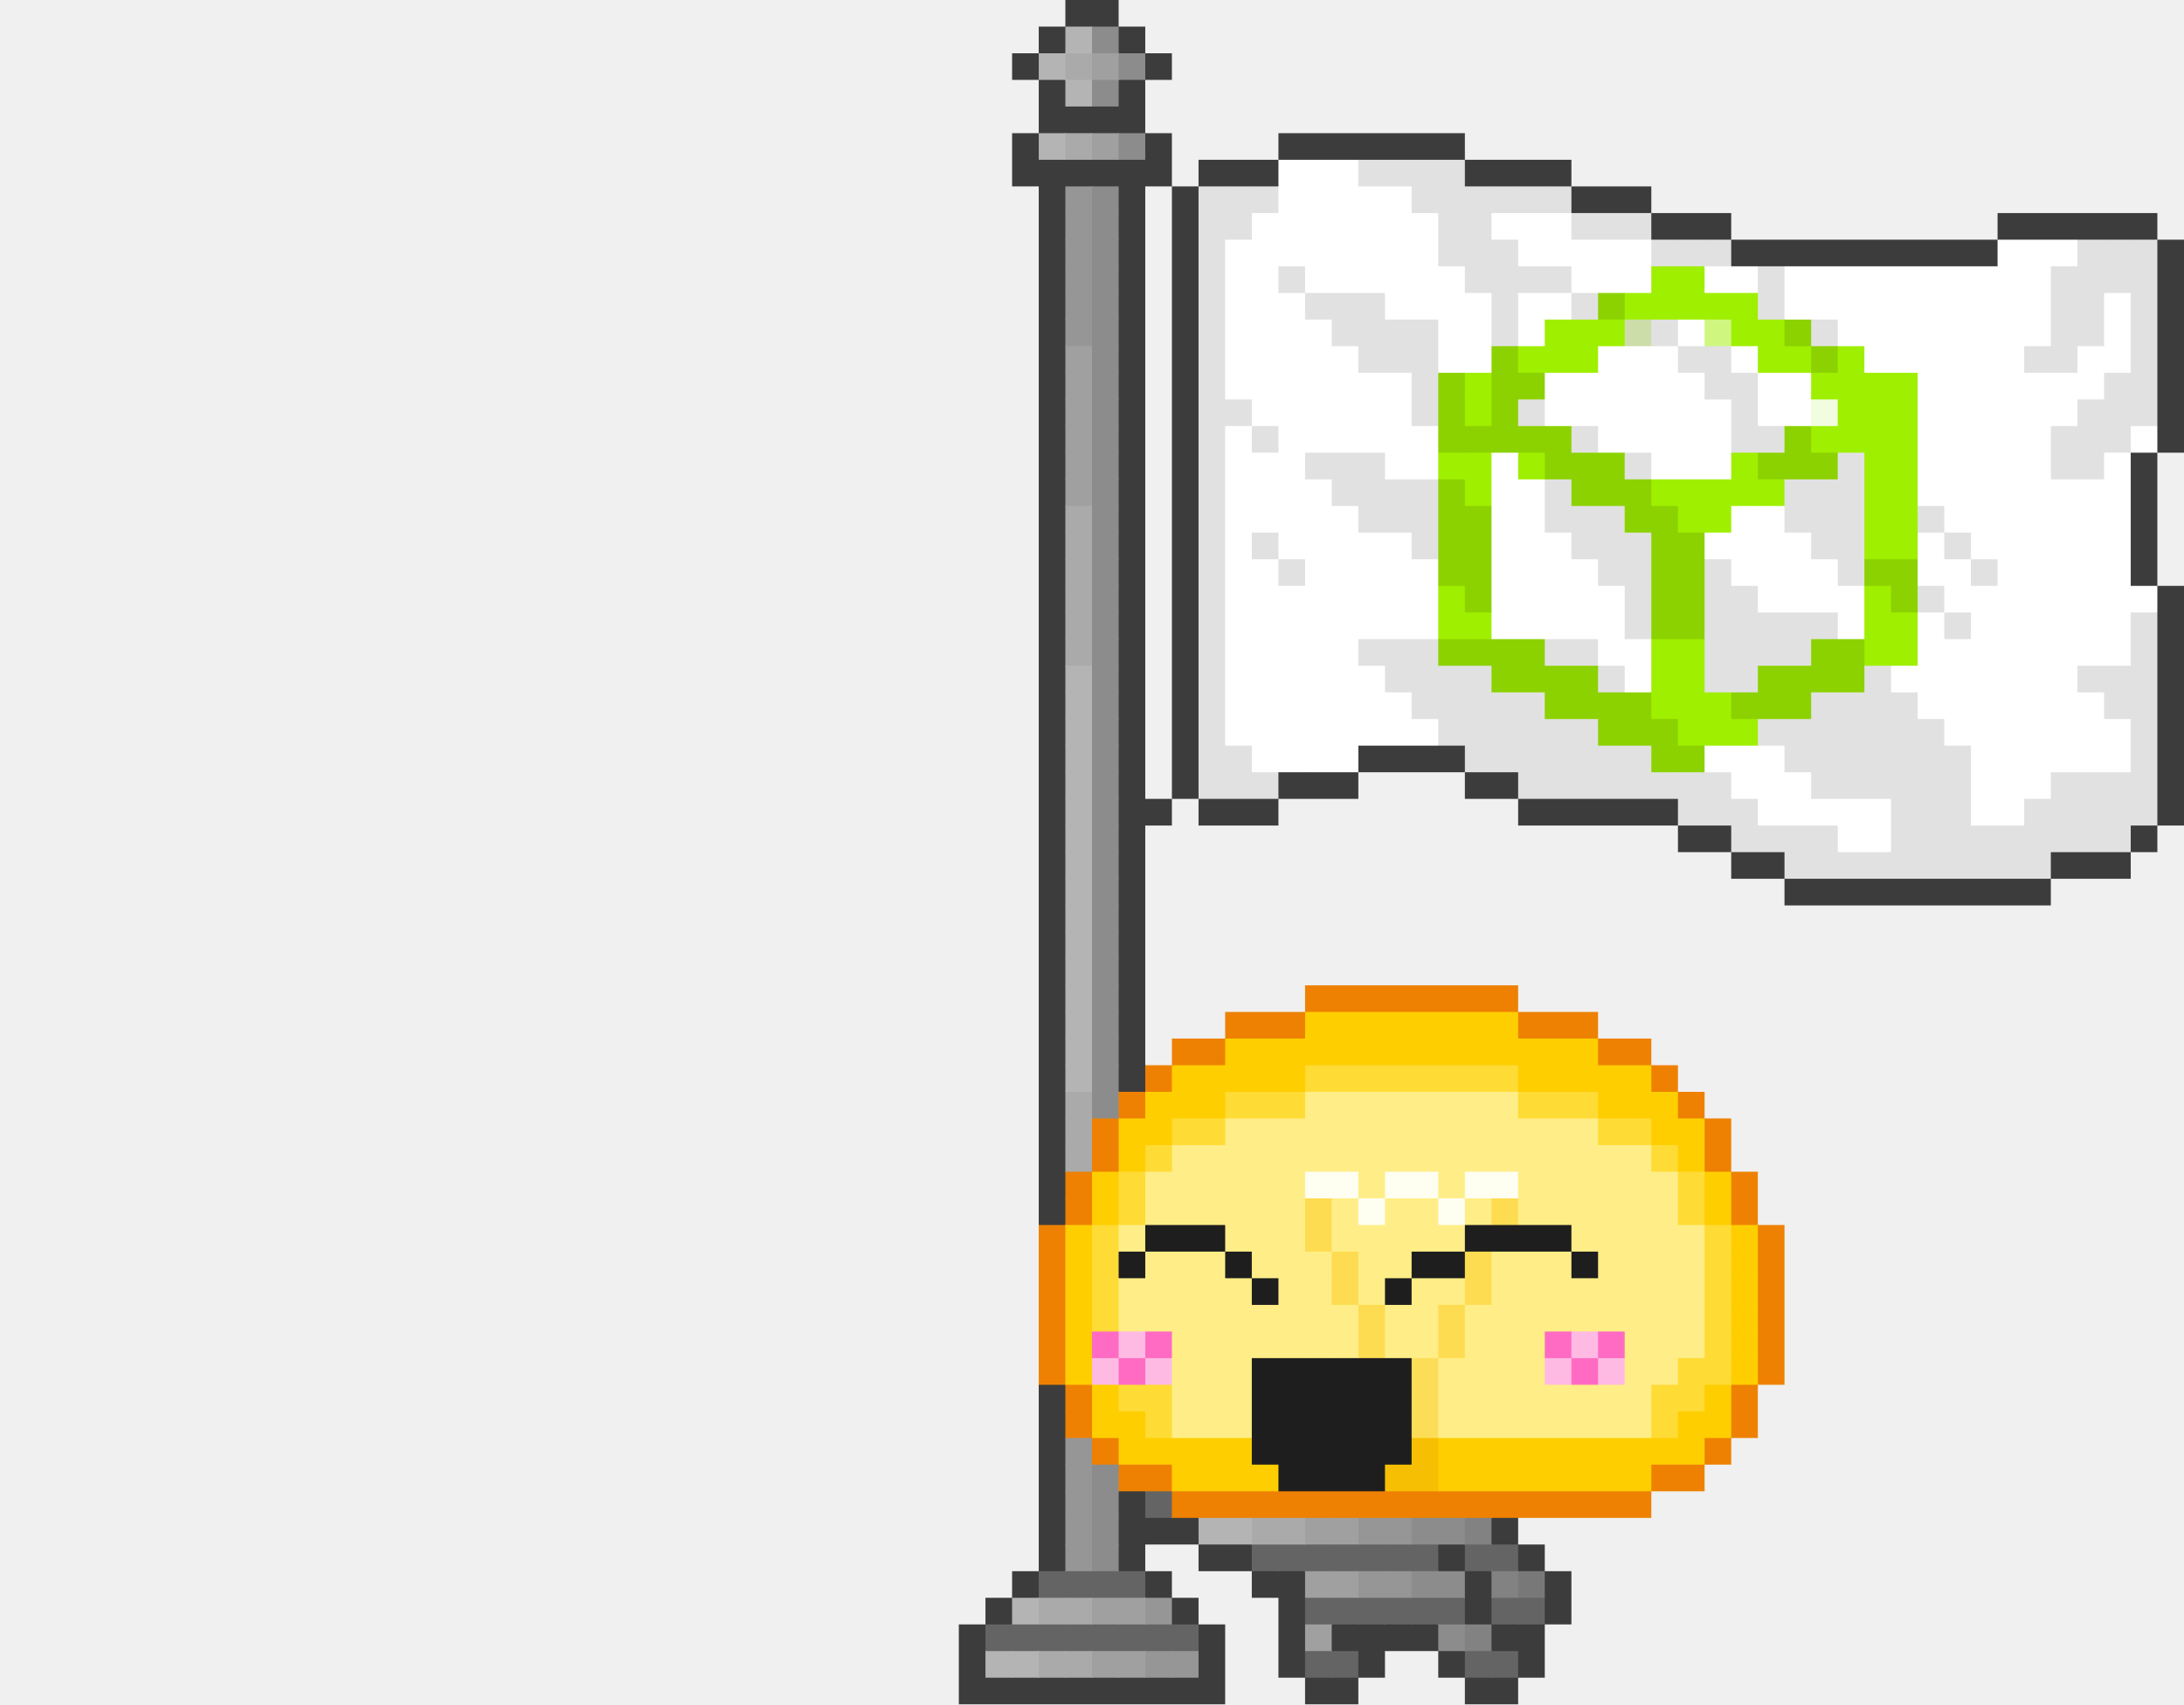
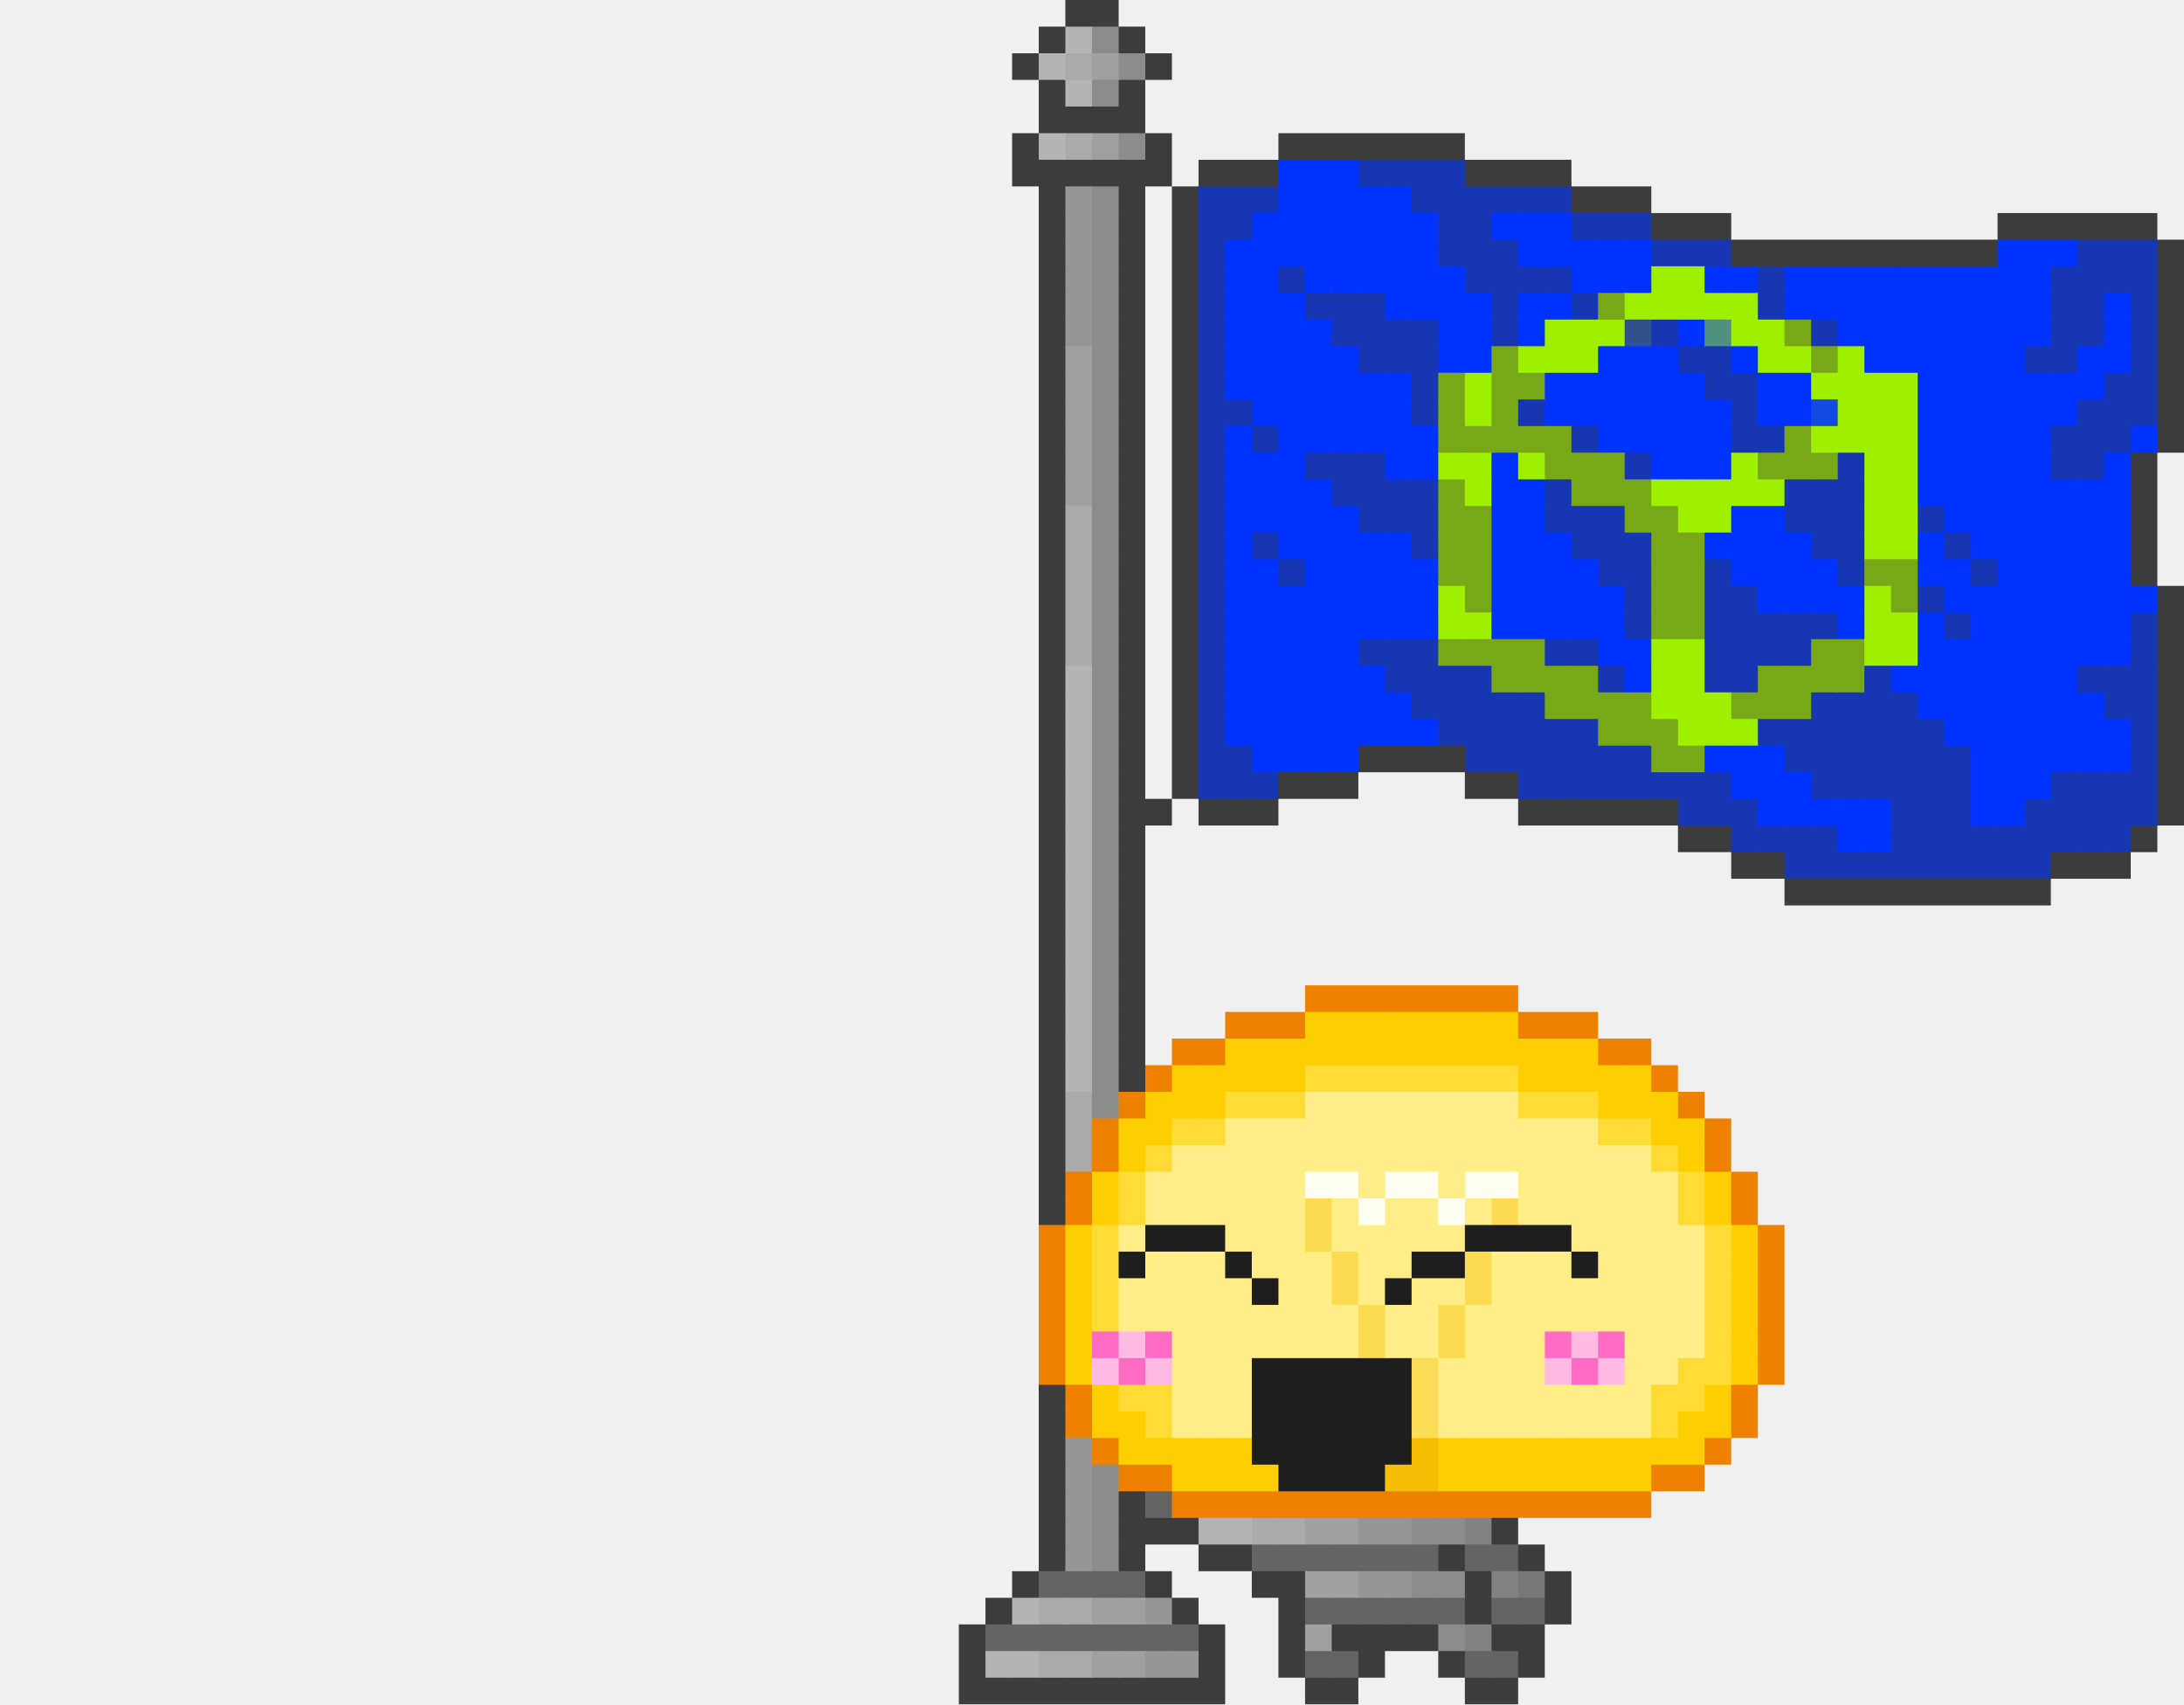
<svg xmlns="http://www.w3.org/2000/svg" width="82" height="64" viewBox="0 0 82 64">
  <g id="FLAG-HTB-CENTERED">
-     <path fill="#FFFFFF" fill-rule="evenodd" d="M45.5,9.5 L46,10 L45.5,10.5 L46,11 L45.5,11.5 L46,12 L45.5,12.5 L46,13 L45.5,13.5 L46,14 L45.5,14.5 L46.5,15.5 L45.5,16.5 L46,17 L45.5,17.5 L46,18 L45.5,18.5 L46,19 L45.5,19.5 L46,20 L45.5,20.5 L46,21 L45.5,21.5 L46,22 L45.5,22.5 L46,23 L45.5,23.5 L46,24 L45.5,24.5 L46,25 L45.5,25.5 L46,26 L45.5,26.5 L46,27 L45.5,27.5 L47.5,29.5 L48,29 L48.5,29.5 L49,29 L49.5,29.5 L50,29 L50.5,29.5 L52,28 L52.5,28.5 L53,28 L53.5,28.5 L54.5,27.5 L51.5,24.5 L52,24 L52.5,24.5 L53,24 L53.5,24.5 L54.5,23.5 L54,23 L54.5,22.5 L54,22 L54.5,21.5 L52.5,19.5 L52,20 L49.5,17.5 L50,17 L50.5,17.5 L51,17 L52.5,18.5 L53,18 L53.5,18.5 L54.5,17.5 L54,17 L54.5,16.5 L53,15 L53.5,14.5 L52.5,13.5 L52,14 L49.5,11.5 L50,11 L50.5,11.5 L51,11 L52.5,12.5 L53,12 L54,13 L53.5,13.5 L54.5,14.5 L55,14 L55.5,14.5 L56.5,13.5 L56,13 L56.5,12.5 L56,12 L56.5,11.5 L54,9 L54.5,8.5 L52.5,6.5 L52,7 L50.5,5.5 L50,6 L49.5,5.5 L49,6 L48.5,5.5 L47.5,6.5 L48,7 Z M57.5,10.5 L56.5,11.5 L57,12 L56.5,12.5 L57.5,13.5 L60,11 L60.5,11.5 L61,11 L61.5,11.5 L62.5,10.5 L62,10 L62.5,9.5 L61.5,8.5 L61,9 L60.5,8.5 L60,9 L58.5,7.5 L58,8 L57.5,7.5 L57,8 L56.5,7.5 L55.5,8.5 Z M58,10 L58.5,10.5 L58,11 L57.5,10.5 Z M57.5,15.5 L58.5,16.5 L59,16 L60.5,17.5 L61,17 L62.5,18.5 L63,18 L63.5,18.5 L64,18 L64.5,18.5 L65.5,17.5 L65,17 L65.5,16.5 L65,16 L65.5,15.5 L63.5,13.5 L64.5,12.5 L63.5,11.5 L62,13 L61.5,12.5 L61,13 L60.5,12.5 L59,14 L58.5,13.5 L57.5,14.5 L58,15 Z M55.5,20.5 L56,21 L55.5,21.5 L56,22 L55.5,22.5 L56,23 L55.5,23.5 L56.5,24.5 L57,24 L57.5,24.5 L58,24 L58.5,24.5 L59,24 L61.5,26.5 L62.5,25.5 L62,25 L62.5,24.5 L61,23 L61.5,22.5 L58,19 L58.5,18.5 L56.5,16.5 L55.5,17.5 L56,18 L55.5,18.5 L56,19 L55.5,19.5 L56,20 Z M64.5,9.5 L63.5,10.5 L64.5,11.5 L65,11 L65.5,11.5 L66.5,10.5 L65.5,9.5 L65,10 Z M64.5,13.5 L66,15 L65.5,15.5 L66.5,16.5 L67,16 L67.5,16.5 L68.5,15.5 L68,15 L68.5,14.5 L67.5,13.5 L67,14 L65.5,12.5 Z M64,20 L63.5,20.5 L66.5,23.5 L67,23 L67.5,23.5 L68,23 L69.5,24.5 L70.5,23.5 L70,23 L70.5,22.5 L66.5,18.5 L66,19 L65.5,18.5 Z M63.5,28.5 L66.5,31.5 L67,31 L67.5,31.5 L68,31 L69.5,32.5 L70,32 L70.5,32.5 L71.5,31.5 L71,31 L71.5,30.5 L70.5,29.5 L70,30 L69.5,29.5 L69,30 L66.5,27.5 L66,28 L65.5,27.5 L65,28 L64.5,27.5 Z M66.5,11.5 L67.5,12.5 L68,12 L70.5,14.5 L71,14 L72,15 L71.5,15.5 L72,16 L71.5,16.5 L72,17 L71.5,17.5 L72,18 L71.5,18.5 L72.5,19.5 L71.5,20.5 L72,21 L71.5,21.5 L72.5,22.5 L71.5,23.5 L72,24 L70.5,25.5 L74,29 L73.5,29.5 L74,30 L73.5,30.5 L74.5,31.5 L75,31 L75.5,31.5 L78,29 L78.5,29.5 L79,29 L79.5,29.5 L80.5,28.5 L80,28 L80.5,27.5 L78.5,25.5 L79,25 L79.5,25.5 L80.5,24.5 L80,24 L81.5,22.5 L80,21 L80.5,20.5 L80,20 L80.5,19.5 L80,19 L80.5,18.5 L80,18 L81.5,16.5 L80.5,15.5 L78,18 L77,17 L80.5,13.5 L80,13 L80.5,12.5 L80,12 L80.5,11.5 L79.5,10.5 L78.5,11.5 L79,12 L77,14 L76.5,13.5 L77.5,12.5 L77,12 L77.5,11.5 L77,11 L78.5,9.5 L77.5,8.5 L77,9 L76.5,8.5 L76,9 L75.5,8.5 L74,10 L73.5,9.5 L73,10 L72.5,9.5 L72,10 L71.5,9.5 L71,10 L70.5,9.5 L70,10 L69.5,9.5 L69,10 L68.5,9.5 L68,10 L67.5,9.5 L66.5,10.5 L67,11 Z" />
-     <path fill="#E1E1E1" fill-rule="evenodd" d="M44.5,8.5 L45,9 L44.5,9.5 L45,10 L44.5,10.5 L45,11 L44.5,11.5 L45,12 L44.5,12.5 L45,13 L44.5,13.5 L45,14 L44.5,14.5 L45,15 L44.5,15.5 L45,16 L44.5,16.5 L45,17 L44.5,17.5 L45,18 L44.5,18.5 L45,19 L44.5,19.5 L45,20 L44.5,20.5 L45,21 L44.5,21.5 L45,22 L44.5,22.5 L45,23 L44.5,23.5 L45,24 L44.5,24.5 L45,25 L44.5,25.5 L45,26 L44.5,26.5 L45,27 L44.5,27.5 L45,28 L44.5,28.5 L45,29 L44.5,29.5 L45.5,30.5 L46,30 L46.5,30.5 L47,30 L47.5,30.5 L48.5,29.5 L48,29 L47,29 L47,28 L46,28 L46,16 L47,16 L47,15 L46,15 L46,9 L47,9 L47,8 L48,8 L48,7 L47.5,6.5 L47,7 L46.5,6.5 L46,7 L45.5,6.5 L44.5,7.5 L45,8 Z M49,10 L48,10 L48,11 L49,11 Z M51,13 L51,14 L53,14 L53,16 L54,16 L54.5,15.5 L54,15 L54.5,14.5 L54,14 L54,12 L52,12 L52,11 L49,11 L49,12 L50,12 L50,13 Z M47,17 L48,17 L48,16 L47,16 Z M50,18 L50,19 L51,19 L51,20 L53,20 L53,21 L54,21 L54.5,20.5 L54,20 L54.5,19.5 L54,19 L54.5,18.5 L54,18 L52,18 L52,17 L49,17 L49,18 Z M47,20 L47,21 L48,21 L48,20 Z M48,21 L48,22 L49,22 L49,21 Z M52.5,5.5 L52,6 L51.5,5.5 L51,6 L51,7 L53,7 L53,8 L54,8 L54,10 L55,10 L55,11 L56,11 L56,13 L56.5,13.5 L57,13 L57,11 L59,11 L59,10 L57,10 L57,9 L56,9 L56,8 L59,8 L59,9 L62,9 L62,10 L62.5,10.5 L63,10 L63.5,10.5 L64,10 L65,10 L65.5,9.5 L64.5,8.5 L64,9 L63.5,8.5 L63,9 L61.5,7.5 L61,8 L60.5,7.5 L60,8 L58.5,6.5 L58,7 L57.5,6.5 L57,7 L56.5,6.5 L56,7 L54.5,5.5 L54,6 L53.5,5.5 L53,6 Z M51,24 L51,25 L52,25 L52,26 L53,26 L53,27 L54,27 L54,28 L55.5,29.5 L56,29 L57.5,30.5 L58,30 L58.5,30.5 L59,30 L59.5,30.5 L60,30 L60.5,30.5 L61,30 L61.5,30.5 L62,30 L63.5,31.5 L64,31 L65.5,32.5 L66,32 L67.5,33.5 L68,33 L68.5,33.5 L69,33 L69.5,33.5 L70,33 L70.5,33.5 L71,33 L71.5,33.5 L72,33 L72.5,33.5 L73,33 L73.5,33.5 L74,33 L74.5,33.5 L75,33 L75.5,33.5 L76,33 L76.5,33.5 L78,32 L78.5,32.5 L79,32 L79.5,32.5 L81.5,30.5 L81,30 L81.5,29.5 L81,29 L81.5,28.5 L81,28 L81.5,27.5 L81,27 L81.5,26.5 L81,26 L81.5,25.5 L81,25 L81.5,24.5 L81,24 L81.5,23.5 L81,23 L80,23 L80,25 L78,25 L78,26 L79,26 L79,27 L80,27 L80,29 L77,29 L77,30 L76,30 L76,31 L74,31 L74,28 L73,28 L73,27 L72,27 L72,26 L71,26 L71,25 L70.5,24.5 L69,26 L68.5,25.5 L67,27 L66.5,26.5 L65.5,27.5 L66,28 L67,28 L67,29 L68,29 L68,30 L71,30 L71,32 L69,32 L69,31 L66,31 L66,30 L65,30 L65,29 L64,29 L63.5,28.5 L63,29 L61.5,27.5 L61,28 L59.5,26.5 L59,27 L57.5,25.5 L57,26 L55.5,24.5 L55,25 L54,24 Z M60,11 L59,11 L59,12 L59.5,12.5 L60.5,11.5 Z M57.5,14.5 L56.5,15.5 L57.5,16.5 L58,16 L58,15 Z M59,16 L58.5,16.5 L59.5,17.5 L60,17 L60,16 Z M60,22 L61,22 L61,24 L62,24 L62.5,23.5 L62,23 L62.5,22.5 L62,22 L62.5,21.5 L62,21 L62.5,20.5 L60.5,18.5 L60,19 L58.5,17.5 L58,18 L58,20 L59,20 L59,21 L60,21 Z M60.5,26.5 L61,26 L61,25 L60,25 L60,24 L58,24 L57.5,24.5 L58.5,25.5 L59,25 Z M62,13 L63,13 L63,12 L62.5,11.5 L61.5,12.5 Z M65,13 L64.5,12.5 L64,13 L63,13 L63,14 L64,14 L64,15 L65,15 L65,17 L65.5,17.5 L66,17 L66.5,17.5 L67.5,16.5 L67,16 L66,16 L66,14 L65,14 Z M61,17 L60.5,17.5 L61.5,18.5 L62,18 L62,17 Z M64,25 L63.5,25.5 L64.5,26.5 L65,26 L65.5,26.5 L67,25 L67.5,25.5 L69,24 L69,23 L66,23 L66,22 L65,22 L65,21 L64,21 L63.5,21.5 L64,22 L63.5,22.5 L64,23 L63.5,23.5 L64,24 L63.5,24.5 Z M67,10 L66.5,9.5 L66,10 L66,11 L65.5,11.5 L66.5,12.5 L67,12 Z M69,13 L69,12 L68,12 L67.5,12.5 L68.5,13.5 Z M68.5,17.5 L68,18 L67.5,17.5 L66.5,18.5 L67,19 L67,20 L68,20 L68,21 L69,21 L69,22 L70,22 L70.5,21.5 L70,21 L70.5,20.5 L70,20 L70.5,19.5 L70,19 L70.5,18.5 L70,18 L70.5,17.5 L69.5,16.5 Z M77,11 L77,13 L76,13 L76,14 L78,14 L78,13 L79,13 L79,11 L80,11 L80,14 L79,14 L79,15 L78,15 L78,16 L77,16 L77,18 L79,18 L79,17 L80,17 L80,16 L81,16 L81.5,15.5 L81,15 L81.5,14.5 L81,14 L81.5,13.5 L81,13 L81.5,12.5 L81,12 L81.5,11.5 L81,11 L81.5,10.5 L81,10 L81.5,9.5 L80.5,8.5 L80,9 L79.5,8.5 L79,9 L78.5,8.5 L78,9 L78,10 L77,10 Z M72,19 L71.5,19.5 L72,20 L73,20 L73,19 Z M73,20 L73,21 L74,21 L74,20 Z M74,21 L74,22 L75,22 L75,21 Z M71.5,22.5 L72,23 L73,23 L73,22 L72,22 Z M74,23 L73,23 L73,24 L74,24 Z" />
+     <path fill="#0033FF" fill-rule="evenodd" d="M45.5,9.5 L46,10 L45.5,10.5 L46,11 L45.5,11.5 L46,12 L45.5,12.5 L46,13 L45.5,13.5 L46,14 L45.5,14.5 L46.5,15.5 L45.5,16.5 L46,17 L45.5,17.5 L46,18 L45.5,18.5 L46,19 L45.5,19.5 L46,20 L45.5,20.5 L46,21 L45.5,21.5 L46,22 L45.5,22.5 L46,23 L45.5,23.5 L46,24 L45.5,24.5 L46,25 L45.5,25.5 L46,26 L45.5,26.5 L46,27 L45.5,27.5 L47.5,29.5 L48,29 L48.5,29.5 L49,29 L49.5,29.5 L50,29 L50.5,29.5 L52,28 L52.5,28.5 L53,28 L53.5,28.5 L54.5,27.5 L51.5,24.5 L52,24 L52.5,24.5 L53,24 L53.5,24.5 L54.5,23.5 L54,23 L54.5,22.5 L54,22 L54.5,21.5 L52.5,19.5 L52,20 L49.5,17.5 L50,17 L50.5,17.5 L51,17 L52.5,18.5 L53,18 L53.5,18.5 L54.5,17.5 L54,17 L54.5,16.5 L53,15 L53.5,14.5 L52.5,13.5 L52,14 L49.5,11.5 L50,11 L50.5,11.5 L51,11 L52.5,12.5 L53,12 L54,13 L53.5,13.5 L54.5,14.5 L55,14 L55.5,14.5 L56.5,13.5 L56,13 L56.5,12.5 L56,12 L56.5,11.5 L54,9 L54.5,8.5 L52.5,6.5 L52,7 L50.5,5.5 L50,6 L49.5,5.5 L49,6 L48.5,5.5 L47.5,6.5 L48,7 Z M57.5,10.5 L56.5,11.5 L57,12 L56.5,12.5 L57.5,13.5 L60,11 L60.5,11.5 L61,11 L61.5,11.5 L62.5,10.5 L62,10 L62.5,9.5 L61.5,8.5 L61,9 L60.5,8.5 L60,9 L58.5,7.5 L58,8 L57.5,7.5 L57,8 L56.5,7.5 L55.5,8.5 Z M58,10 L58.5,10.5 L58,11 L57.5,10.5 Z M57.5,15.5 L58.5,16.5 L59,16 L60.5,17.5 L61,17 L62.5,18.5 L63,18 L63.5,18.5 L64,18 L64.5,18.5 L65.5,17.5 L65,17 L65.5,16.5 L65,16 L65.5,15.5 L63.5,13.5 L64.5,12.5 L63.5,11.5 L62,13 L61.5,12.5 L61,13 L60.5,12.5 L59,14 L58.5,13.5 L57.5,14.5 L58,15 Z M55.5,20.5 L56,21 L55.5,21.5 L56,22 L55.5,22.5 L56,23 L55.5,23.5 L56.5,24.5 L57,24 L57.5,24.5 L58,24 L58.5,24.5 L59,24 L61.5,26.5 L62.5,25.5 L62,25 L62.5,24.5 L61,23 L61.5,22.5 L58,19 L58.5,18.5 L56.5,16.5 L55.5,17.5 L56,18 L55.5,18.5 L56,19 L55.5,19.5 L56,20 Z M64.5,9.5 L63.5,10.5 L64.5,11.5 L65,11 L65.5,11.5 L66.5,10.5 L65.5,9.5 L65,10 Z M64.5,13.5 L66,15 L65.5,15.5 L66.5,16.5 L67,16 L67.5,16.5 L68.5,15.5 L68,15 L68.5,14.5 L67.5,13.5 L67,14 L65.5,12.5 Z M64,20 L63.5,20.5 L66.5,23.5 L67,23 L67.5,23.5 L68,23 L69.5,24.5 L70.5,23.5 L70,23 L70.5,22.5 L66.5,18.5 L66,19 L65.5,18.5 Z M63.5,28.5 L66.5,31.5 L67,31 L67.5,31.5 L68,31 L69.5,32.5 L70,32 L70.5,32.5 L71.5,31.5 L71,31 L71.5,30.5 L70.5,29.5 L70,30 L69.5,29.5 L69,30 L66.5,27.5 L66,28 L65.5,27.5 L65,28 L64.5,27.5 Z M66.5,11.5 L67.5,12.5 L68,12 L70.5,14.5 L71,14 L72,15 L71.5,15.5 L72,16 L71.5,16.5 L72,17 L71.5,17.5 L72,18 L71.5,18.5 L72.5,19.5 L71.5,20.5 L72,21 L71.5,21.5 L72.5,22.5 L71.5,23.5 L72,24 L70.5,25.5 L74,29 L73.5,29.5 L74,30 L73.5,30.5 L74.5,31.5 L75,31 L75.5,31.5 L78,29 L78.5,29.5 L79,29 L79.5,29.5 L80.5,28.5 L80,28 L80.5,27.5 L78.5,25.5 L79,25 L79.5,25.5 L80.5,24.5 L80,24 L81.5,22.5 L80,21 L80.5,20.5 L80,20 L80.5,19.5 L80,19 L80.5,18.5 L80,18 L81.5,16.5 L80.5,15.5 L78,18 L77,17 L80.5,13.5 L80,13 L80.5,12.5 L80,12 L80.5,11.5 L79.5,10.5 L78.5,11.5 L79,12 L77,14 L76.5,13.5 L77.5,12.5 L77,12 L77.5,11.5 L77,11 L78.5,9.5 L77.5,8.5 L77,9 L76.5,8.5 L76,9 L75.5,8.5 L74,10 L73.5,9.5 L73,10 L72.5,9.5 L72,10 L71.5,9.5 L71,10 L70.5,9.5 L70,10 L69.5,9.5 L69,10 L68.5,9.5 L68,10 L67.5,9.5 L66.5,10.5 L67,11 Z" />
+     <path fill="#1736B2" fill-rule="evenodd" d="M44.5,8.5 L45,9 L44.5,9.5 L45,10 L44.5,10.5 L45,11 L44.5,11.5 L45,12 L44.5,12.5 L45,13 L44.5,13.5 L45,14 L44.5,14.5 L45,15 L44.5,15.5 L45,16 L44.5,16.5 L45,17 L44.5,17.5 L45,18 L44.5,18.5 L45,19 L44.5,19.5 L45,20 L44.5,20.5 L45,21 L44.5,21.5 L45,22 L44.5,22.5 L45,23 L44.5,23.5 L45,24 L44.5,24.5 L45,25 L44.5,25.5 L45,26 L44.5,26.5 L45,27 L44.5,27.5 L45,28 L44.5,28.5 L45,29 L44.5,29.5 L45.5,30.5 L46,30 L46.5,30.5 L47,30 L47.5,30.5 L48.5,29.5 L48,29 L47,29 L47,28 L46,28 L46,16 L47,16 L47,15 L46,15 L46,9 L47,9 L47,8 L48,8 L48,7 L47.5,6.5 L47,7 L46.5,6.5 L46,7 L45.5,6.5 L44.5,7.5 L45,8 Z M49,10 L48,10 L48,11 L49,11 Z M51,13 L51,14 L53,14 L53,16 L54,16 L54.5,15.5 L54,15 L54.5,14.5 L54,14 L54,12 L52,12 L52,11 L49,11 L49,12 L50,12 L50,13 Z M47,17 L48,17 L48,16 L47,16 Z M50,18 L50,19 L51,19 L51,20 L53,20 L53,21 L54,21 L54.5,20.5 L54,20 L54.5,19.5 L54,19 L54.5,18.5 L54,18 L52,18 L52,17 L49,17 L49,18 Z M47,20 L47,21 L48,21 L48,20 Z M48,21 L48,22 L49,22 L49,21 Z M52.5,5.5 L52,6 L51.5,5.5 L51,6 L51,7 L53,7 L53,8 L54,8 L54,10 L55,10 L55,11 L56,11 L56,13 L56.5,13.5 L57,13 L57,11 L59,11 L59,10 L57,10 L57,9 L56,9 L56,8 L59,8 L59,9 L62,9 L62,10 L62.5,10.5 L63,10 L63.5,10.5 L64,10 L65,10 L65.5,9.5 L64.5,8.5 L64,9 L63.5,8.5 L63,9 L61.5,7.5 L61,8 L60.5,7.5 L60,8 L58.5,6.5 L58,7 L57.5,6.5 L57,7 L56.5,6.5 L56,7 L54.5,5.5 L54,6 L53.5,5.5 L53,6 Z M51,24 L51,25 L52,25 L52,26 L53,26 L53,27 L54,27 L54,28 L55.5,29.5 L56,29 L57.5,30.5 L58,30 L58.5,30.5 L59,30 L59.5,30.5 L60,30 L60.5,30.5 L61,30 L61.5,30.5 L62,30 L63.5,31.5 L64,31 L65.5,32.5 L66,32 L67.5,33.5 L68,33 L68.5,33.5 L69,33 L69.5,33.5 L70,33 L70.5,33.5 L71,33 L71.5,33.5 L72,33 L72.5,33.5 L73,33 L73.5,33.5 L74,33 L74.5,33.5 L75,33 L75.5,33.5 L76,33 L76.5,33.5 L78,32 L78.5,32.5 L79,32 L79.5,32.5 L81.5,30.5 L81,30 L81.5,29.5 L81,29 L81.5,28.5 L81,28 L81.5,27.5 L81,27 L81.5,26.5 L81,26 L81.5,25.5 L81,25 L81.5,24.5 L81,24 L81.5,23.5 L81,23 L80,23 L80,25 L78,25 L78,26 L79,26 L79,27 L80,27 L80,29 L77,29 L77,30 L76,30 L76,31 L74,31 L74,28 L73,28 L73,27 L72,27 L72,26 L71,26 L71,25 L70.5,24.5 L69,26 L68.5,25.5 L67,27 L66.5,26.5 L65.5,27.5 L66,28 L67,28 L67,29 L68,29 L68,30 L71,30 L71,32 L69,32 L69,31 L66,31 L66,30 L65,30 L65,29 L64,29 L63.5,28.5 L63,29 L61.5,27.5 L61,28 L59.5,26.5 L59,27 L57.5,25.5 L57,26 L55.5,24.5 L55,25 L54,24 Z M60,11 L59,11 L59,12 L59.5,12.5 L60.5,11.5 Z M57.5,14.5 L56.5,15.5 L57.5,16.5 L58,16 L58,15 Z M59,16 L58.5,16.5 L59.5,17.5 L60,17 L60,16 Z M60,22 L61,22 L61,24 L62,24 L62.5,23.5 L62,23 L62.5,22.5 L62,22 L62.5,21.5 L62,21 L62.5,20.5 L60.5,18.5 L60,19 L58.5,17.5 L58,18 L58,20 L59,20 L59,21 L60,21 Z M60.5,26.5 L61,26 L61,25 L60,25 L60,24 L58,24 L57.5,24.5 L58.5,25.5 L59,25 Z M62,13 L63,13 L63,12 L62.5,11.5 L61.5,12.5 Z M65,13 L64.5,12.5 L64,13 L63,13 L63,14 L64,14 L64,15 L65,15 L65,17 L65.5,17.5 L66,17 L66.5,17.5 L67.5,16.5 L67,16 L66,16 L66,14 L65,14 Z M61,17 L60.5,17.5 L61.5,18.5 L62,18 L62,17 Z M64,25 L63.5,25.5 L64.5,26.5 L65,26 L65.5,26.5 L67,25 L67.5,25.5 L69,24 L69,23 L66,23 L66,22 L65,22 L65,21 L64,21 L63.5,21.5 L64,22 L63.5,22.5 L64,23 L63.5,23.5 L64,24 L63.5,24.5 Z M67,10 L66.5,9.5 L66,10 L66,11 L65.5,11.5 L66.5,12.5 L67,12 Z M69,13 L69,12 L68,12 L67.5,12.5 L68.5,13.5 Z M68.5,17.5 L68,18 L67.5,17.5 L66.5,18.5 L67,19 L67,20 L68,20 L68,21 L69,21 L69,22 L70,22 L70.5,21.5 L70,21 L70.5,20.5 L70,20 L70.5,19.5 L70,19 L70.5,18.5 L70,18 L70.5,17.5 L69.5,16.5 Z M77,11 L77,13 L76,13 L76,14 L78,14 L78,13 L79,13 L79,11 L80,11 L80,14 L79,14 L79,15 L78,15 L78,16 L77,16 L77,18 L79,18 L79,17 L80,17 L80,16 L81,16 L81.5,15.5 L81,15 L81.5,14.5 L81,14 L81.5,13.5 L81,13 L81.5,12.5 L81,12 L81.5,11.5 L81,11 L81.5,10.5 L81,10 L81.5,9.5 L80.5,8.5 L80,9 L79.5,8.5 L79,9 L78.5,8.5 L78,9 L78,10 L77,10 Z M72,19 L71.5,19.5 L72,20 L73,20 L73,19 Z M73,20 L73,21 L74,21 L74,20 Z M74,21 L74,22 L75,22 L75,21 Z M71.5,22.5 L72,23 L73,23 L73,22 L72,22 Z M74,23 L73,23 L73,24 L74,24 Z" />
    <path fill="#3C3C3C" fill-rule="evenodd" d="M38,2 L38,3 L39,3 L39,5 L38,5 L38,7 L39,7 L39,46 L39.5,46.5 L40.5,45.5 L40,45 L40.5,44.5 L40,44 L40.5,43.5 L40,43 L40.5,42.5 L40,42 L40.5,41.5 L40,41 L40.5,40.5 L40,40 L40.5,39.5 L40,39 L40.5,38.5 L40,38 L40.5,37.5 L40,37 L40.5,36.5 L40,36 L40.5,35.5 L40,35 L40.5,34.5 L40,34 L40.5,33.5 L40,33 L40.5,32.5 L40,32 L40.5,31.5 L40,31 L40.5,30.5 L40,30 L40.5,29.5 L40,29 L40.5,28.5 L40,28 L40.5,27.5 L40,27 L40.5,26.5 L40,26 L40.5,25.5 L40,25 L40.5,24.5 L40,24 L40.5,23.5 L40,23 L40.5,22.5 L40,22 L40.5,21.5 L40,21 L40.5,20.5 L40,20 L40.5,19.5 L40,19 L40.5,18.5 L40,18 L40.5,17.5 L40,17 L40.5,16.5 L40,16 L40.5,15.5 L40,15 L40.5,14.5 L40,14 L40.5,13.5 L40,13 L40.5,12.5 L40,12 L40.5,11.5 L40,11 L40.5,10.5 L40,10 L40.5,9.5 L40,9 L40.5,8.5 L40,8 L41,7 L42,8 L41.5,8.5 L42,9 L41.5,9.5 L42,10 L41.5,10.5 L42,11 L41.5,11.5 L42,12 L41.5,12.5 L42,13 L41.5,13.5 L42,14 L41.5,14.5 L42,15 L41.5,15.5 L42,16 L41.5,16.5 L42,17 L41.5,17.5 L42,18 L41.5,18.5 L42,19 L41.5,19.5 L42,20 L41.5,20.5 L42,21 L41.5,21.5 L42,22 L41.5,22.5 L42,23 L41.5,23.5 L42,24 L41.5,24.5 L42,25 L41.5,25.5 L42,26 L41.5,26.5 L42,27 L41.5,27.5 L42,28 L41.5,28.5 L42,29 L41.5,29.5 L42,30 L41.5,30.5 L42,31 L41.5,31.5 L42,32 L41.5,32.5 L42,33 L41.5,33.5 L42,34 L41.5,34.5 L42,35 L41.5,35.5 L42,36 L41.5,36.5 L42,37 L41.5,37.5 L42,38 L41.5,38.5 L42,39 L41.5,39.5 L42,40 L41.5,40.5 L42.5,41.5 L43.5,40.5 L43,40 L43,31 L44,31 L44,30 L43,30 L43,7 L44,7 L44,5 L43,5 L43,3 L44,3 L44,2 L43,2 L43,1 L42,1 L42,0 L40,0 L40,1 L39,1 L39,2 Z M41,5 L41.5,5.5 L41,6 L40.5,5.5 Z M42,5 L42.5,5.5 L42,6 L41.5,5.5 Z M40,6 L39.5,5.5 L40,5 L40.5,5.5 Z M40,3 L39.5,2.5 L41,1 L42.5,2.5 L41,4 Z M39,53 L39,59 L38,59 L38,60 L37,60 L37,61 L36,61 L36,64 L46,64 L46,61 L45,61 L45,60 L44,60 L44,59 L43,59 L43,58 L45,58 L45,59 L47,59 L47,60 L48,60 L48,63 L49,63 L49,64 L51,64 L51,63 L52,63 L52,62 L54,62 L54,63 L55,63 L55,64 L57,64 L57,63 L58,63 L58,61 L59,61 L59,59 L58,59 L58,58 L57,58 L57,57 L56.5,56.5 L55.5,57.5 L58,60 L57,61 L56,60 L56.5,59.5 L54.5,57.5 L53.5,58.5 L55,60 L54.5,60.5 L56.5,62.5 L56,63 L53.5,60.5 L53,61 L52.5,60.5 L52,61 L51.5,60.5 L51,61 L50.5,60.5 L49.5,61.5 L49,61 L49.5,60.5 L49,60 L49.5,59.5 L48.5,58.5 L48,59 L46.5,57.5 L46,58 L44.5,56.5 L44,57 L42.5,55.5 L41.5,56.5 L42,57 L41.5,57.5 L42,58 L41.5,58.5 L45,62 L44,63 L43.5,62.5 L43,63 L42.5,62.5 L42,63 L41.5,62.5 L41,63 L40.5,62.5 L40,63 L39.5,62.5 L39,63 L38.5,62.5 L38,63 L37,62 L40.5,58.5 L40,58 L40.5,57.5 L40,57 L40.5,56.5 L40,56 L40.5,55.5 L40,55 L40.5,54.5 L40,54 L40.5,53.5 L40,53 L40.5,52.5 L39.5,51.5 L39,52 Z M50,62 L50.5,62.5 L50,63 L49,62 L49.5,61.5 Z M45,9 L45,7 L44,7 L44,30 L45,30 Z M49,6 L55,6 L55,5 L48,5 L48,6 Z M45,7 L48,7 L48,6 L45,6 Z M54,29 L55,29 L55,28 L51,28 L51,29 Z M51,29 L48,29 L48,30 L51,30 Z M45,31 L48,31 L48,30 L45,30 Z M57,7 L59,7 L59,6 L55,6 L55,7 Z M59,7 L59,8 L62,8 L62,7 Z M56,29 L55,29 L55,30 L57,30 L57,29 Z M60,31 L63,31 L63,30 L57,30 L57,31 Z M64,8 L62,8 L62,9 L65,9 L65,8 Z M80,8 L75,8 L75,9 L81,9 L81,8 Z M75,10 L75,9 L65,9 L65,10 Z M81,13 L81,17 L82,17 L82,9 L81,9 Z M81,21 L81,17 L80,17 L80,22 L81,22 Z M81,24 L81,31 L82,31 L82,22 L81,22 Z M64,32 L65,32 L65,31 L63,31 L63,32 Z M80,31 L80,32 L81,32 L81,31 Z M65,33 L67,33 L67,32 L65,32 Z M77,32 L77,33 L80,33 L80,32 Z M72,33 L67,33 L67,34 L77,34 L77,33 Z" />
    <path fill="#FFEE87" fill-rule="evenodd" d="M42.5,44.5 L43,45 L41.5,46.5 L42.5,47.5 L41.5,48.5 L42,49 L41.5,49.5 L42.5,50.5 L43,50 L44,51 L43.5,51.5 L44,52 L43.5,52.5 L44,53 L43.5,53.5 L44.5,54.5 L45,54 L45.5,54.5 L46,54 L46.5,54.5 L47.5,53.5 L47,53 L47.5,52.5 L47,52 L48,51 L48.5,51.5 L49,51 L49.5,51.5 L50,51 L50.5,51.5 L51.5,50.5 L52.5,51.5 L53,51 L54,52 L53.5,52.5 L54,53 L53.5,53.5 L54.5,54.5 L55,54 L55.5,54.5 L56,54 L56.5,54.5 L57,54 L57.5,54.5 L58,54 L58.5,54.5 L59,54 L59.5,54.5 L60,54 L60.5,54.5 L61,54 L61.5,54.5 L62.5,53.5 L62,53 L64.5,50.5 L64,50 L64.5,49.5 L64,49 L64.5,48.5 L64,48 L64.5,47.5 L64,47 L64.5,46.5 L63,45 L63.5,44.5 L61.5,42.5 L61,43 L59.5,41.5 L59,42 L58.5,41.5 L58,42 L56.5,40.5 L56,41 L55.5,40.5 L55,41 L54.5,40.5 L54,41 L53.5,40.5 L53,41 L52.5,40.5 L52,41 L51.5,40.5 L51,41 L50.5,40.5 L50,41 L49.5,40.5 L48,42 L47.5,41.5 L47,42 L46.5,41.5 L45,43 L44.5,42.5 Z M51,50 L51.5,49.5 L52,50 L51.5,50.5 Z M53.5,47.5 L54,47 L54.5,47.5 L54,48 Z M55,47 L56.5,45.5 L57.5,46.5 L57,47 L56.5,46.5 L55.5,47.5 L56,48 L55.5,48.5 L54.5,47.5 Z M56,45 L55.5,44.5 L56,44 L57,45 L56.5,45.5 Z M58,46 L58.5,46.5 L58,47 L57.5,46.5 Z M52.5,44.5 L53,44 L53.5,44.5 L53,45 Z M49.5,45.5 L50,46 L49.5,46.5 L49,46 Z M49,45 L50,44 L50.5,44.5 L49.5,45.5 Z M43.5,46.5 L44,46 L44.5,46.5 L44,47 Z M45,46 L45.5,46.5 L45,47 L44.5,46.5 Z M50,48 L50.5,47.5 L51,48 L50.5,48.5 Z M55,50 L54.5,50.5 L54,50 L54.5,49.5 Z M58.5,51.5 L58,51 L59,50 L59.5,50.5 L60,50 L61,51 L60,52 L59.5,51.5 L59,52 Z" />
    <path fill="#FECE01" fill-rule="evenodd" d="M41,44 L40.5,44.5 L41,45 L39.5,46.5 L40,47 L39.5,47.5 L40,48 L39.5,48.5 L40,49 L39.5,49.5 L40,50 L39.5,50.5 L40,51 L39.5,51.5 L41,53 L40.5,53.5 L42.5,55.5 L43,55 L44.5,56.5 L45,56 L45.5,56.5 L46,56 L46.5,56.5 L47,56 L47.5,56.5 L48.5,55.5 L47,54 L44,54 L41,51 L41.5,50.5 L41,50 L41.5,49.5 L41,49 L41.5,48.5 L41,48 L41.5,47.5 L41,47 L42.5,45.5 L42,45 L45,42 L45.5,42.5 L47,41 L47.5,41.5 L48,41 L48.5,41.5 L50,40 L50.5,40.5 L51,40 L51.5,40.5 L52,40 L52.5,40.5 L53,40 L53.5,40.5 L54,40 L54.5,40.5 L55,40 L55.5,40.5 L56,40 L57.5,41.5 L58,41 L58.5,41.5 L59,41 L60.5,42.5 L61,42 L64,45 L63.5,45.5 L65,47 L64.5,47.5 L65,48 L64.5,48.5 L65,49 L64.5,49.5 L65,50 L64.5,50.5 L65,51 L62,54 L54,54 L53.5,54.5 L54,55 L53.5,55.5 L54.5,56.5 L55,56 L55.5,56.5 L56,56 L56.5,56.5 L57,56 L57.5,56.5 L58,56 L58.5,56.5 L59,56 L59.5,56.5 L60,56 L60.5,56.5 L61,56 L61.5,56.5 L63,55 L63.5,55.5 L65.5,53.5 L65,53 L66.5,51.5 L66,51 L66.5,50.5 L66,50 L66.5,49.5 L66,49 L66.5,48.5 L66,48 L66.5,47.5 L66,47 L66.5,46.5 L65,45 L65.5,44.5 L64,43 L64.5,42.5 L61.5,39.5 L61,40 L59.5,38.5 L59,39 L58.5,38.5 L58,39 L56.5,37.5 L56,38 L55.5,37.5 L55,38 L54.5,37.5 L54,38 L53.5,37.5 L53,38 L52.5,37.5 L52,38 L51.5,37.5 L51,38 L50.5,37.5 L50,38 L49.5,37.5 L48,39 L47.5,38.5 L47,39 L46.5,38.5 L45,40 L44.5,39.5 L41.5,42.5 L42,43 Z" />
-     <path fill="#8CD200" fill-rule="evenodd" d="M55,17 L55.5,17.5 L56,17 L57,17 L58,18 L59,18 L59,19 L61,19 L61,20 L62,20 L62,24 L62.5,24.5 L63,24 L63.5,24.5 L64,24 L64,20 L62,18 L61,18 L61,17 L59,17 L59,16 L57,16 L57,15 L58,15 L58,14 L57,13 L56,13 L56,14 L55.5,14.5 L55,14 L54,14 L54,17 L54.5,17.5 Z M56,15 L55.5,15.5 L55,15 L55.5,14.5 Z M54,19 L54,22 L55.5,23.5 L56,23 L56,19 L54.5,17.5 L54,18 Z M54,24 L54,25 L56,25 L56,26 L58,26 L58,27 L60,27 L60,28 L62,28 L62,29 L64,29 L64,28 L62,26 L60,26 L60,25 L58,25 L58,24 L56,24 L55.5,23.5 L55,24 L54.5,23.5 Z M60.5,12.5 L61.5,11.5 L61,11 L60,11 L60,12 Z M66.5,18.5 L67,18 L69,18 L69,17 L68,16 L67,16 L67,17 L66,17 L65.5,17.5 Z M64.5,26.5 L65.5,27.5 L66,27 L68,27 L68,26 L70,26 L70,25 L70.5,24.5 L70,24 L68,24 L68,25 L66,25 L66,26 L65,26 Z M67.5,13.5 L68.5,14.5 L69.5,13.5 L69,13 L68,13 L68,12 L67,12 L66.5,12.5 Z M70,22 L71.5,23.5 L72,23 L72,21 L71.5,20.5 L71,21 L70.5,20.5 L70,21 Z" />
+     <path fill="#78A817" fill-rule="evenodd" d="M55,17 L55.5,17.5 L56,17 L57,17 L58,18 L59,18 L59,19 L61,19 L61,20 L62,20 L62,24 L62.5,24.5 L63,24 L63.5,24.5 L64,24 L64,20 L62,18 L61,18 L61,17 L59,17 L59,16 L57,16 L57,15 L58,15 L58,14 L57,13 L56,13 L56,14 L55.5,14.5 L55,14 L54,14 L54,17 L54.5,17.5 Z M56,15 L55.5,15.5 L55,15 L55.5,14.5 Z M54,19 L54,22 L55.5,23.5 L56,23 L56,19 L54.5,17.5 L54,18 Z M54,24 L54,25 L56,25 L56,26 L58,26 L58,27 L60,27 L60,28 L62,28 L62,29 L64,29 L64,28 L62,26 L60,26 L60,25 L58,25 L58,24 L56,24 L55.5,23.5 L55,24 L54.5,23.5 Z M60.5,12.5 L61.5,11.5 L61,11 L60,11 L60,12 Z M66.5,18.5 L67,18 L69,18 L69,17 L68,16 L67,16 L67,17 L66,17 L65.5,17.5 Z M64.5,26.5 L65.5,27.5 L66,27 L68,27 L68,26 L70,26 L70,25 L70.5,24.5 L70,24 L68,24 L68,25 L66,25 L66,26 L65,26 Z M67.5,13.5 L68.5,14.5 L69.5,13.5 L69,13 L68,13 L68,12 L67,12 L66.5,12.5 Z M70,22 L71.5,23.5 L72,23 L72,21 L71.5,20.5 L71,21 L70.5,20.5 L70,21 Z" />
    <path fill="#EE8101" fill-rule="evenodd" d="M44,40 L43,40 L43,41 L44,41 Z M41,42 L40.5,42.5 L41,43 L40,44 L40,46 L41,46 L41,44 L42,44 L42,42 L43,42 L43,41 L42,41 Z M39,48 L39,52 L40,52 L40,46 L39,46 Z M40.5,54.5 L42,56 L43,56 L44,57 L45,57 L45.5,57.5 L46,57 L46.5,57.5 L47,57 L47.5,57.5 L48,57 L48.5,57.5 L49,57 L49.5,57.5 L50,57 L50.5,57.5 L51,57 L51.5,57.5 L52,57 L52.5,57.5 L53,57 L53.5,57.5 L54,57 L54.5,57.5 L55,57 L55.5,57.5 L56,57 L62,57 L62,56 L54,56 L53.5,55.5 L53,56 L52.5,55.5 L52,56 L51.5,55.5 L51,56 L50.5,55.5 L50,56 L49.5,55.5 L49,56 L48.5,55.5 L48,56 L44,56 L44,55 L42,55 L42,54 L41,54 L41,52 L40,52 L40,54 Z M49,37 L49,38 L57,38 L57,37 Z M49,38 L46,38 L46,39 L49,39 Z M45,39 L44,39 L44,40 L46,40 L46,39 Z M57,38 L57,39 L60,39 L60,38 Z M61,39 L60,39 L60,40 L62,40 L62,39 Z M63,40 L62,40 L62,41 L63,41 Z M63,41 L63,42 L64,42 L64,41 Z M65,42 L64,42 L64,44 L65,44 Z M66,45 L66,44 L65,44 L65,46 L66,46 Z M66,49 L66,52 L67,52 L67,46 L66,46 Z M65,54 L66,54 L66,52 L65,52 Z M65,55 L65,54 L64,54 L64,55 Z M62,55 L62,56 L64,56 L64,55 Z" />
    <path fill="#9FEF00" fill-rule="evenodd" d="M59,12 L58,12 L58,13 L57,13 L57,14 L60,14 L60,13 L61,13 L62,12 L64,12 L65,13 L66,13 L66,14 L68,14 L68,13 L67,13 L67,12 L66,12 L66,11 L64,11 L64,10 L62,10 L62,11 L61,11 L61,12 Z M55,16 L56,16 L56,14 L55,14 Z M56,18 L56,17 L54,17 L54,18 L55,18 L55,19 L56,19 Z M58,18 L58,17 L57,17 L57,18 Z M62,19 L63,19 L63,20 L65,20 L65,19 L67,19 L67,18 L66,18 L66,17 L65,17 L65,18 L62,18 Z M56,23 L55,23 L55,22 L54,22 L54,24 L56,24 Z M63,27 L63,28 L66,28 L66,27 L65,27 L65,26 L64,26 L64,24 L62,24 L62,27 Z M68,14 L68,15 L68.5,15.5 L68,16 L68,17 L70,17 L70,21 L72,21 L72,14 L70,14 L70,13 L69,13 L69,14 Z M71,25 L72,25 L72,23 L71,23 L71,22 L70,22 L70,25 Z" />
    <path fill="#8C8C8C" fill-rule="evenodd" d="M40.5,1.5 L41.5,2.5 L40.5,3.5 L41,4 L42,4 L42,3 L43,3 L43,2 L42,2 L42,1 L41,1 Z M40.5,7.5 L41,8 L40.5,8.5 L41,9 L40.5,9.5 L41,10 L40.5,10.5 L41,11 L40.5,11.5 L41,12 L40.5,12.5 L41,13 L40.5,13.5 L41,14 L40.5,14.5 L41,15 L40.5,15.5 L41,16 L40.5,16.5 L41,17 L40.5,17.5 L41,18 L40.5,18.5 L41,19 L40.5,19.5 L41,20 L40.5,20.5 L41,21 L40.5,21.5 L41,22 L40.5,22.5 L41,23 L40.5,23.5 L41,24 L40.5,24.5 L41,25 L40.5,25.5 L41,26 L40.5,26.5 L41,27 L40.5,27.5 L41,28 L40.5,28.5 L41,29 L40.5,29.5 L41,30 L40.5,30.5 L41,31 L40.5,31.5 L41,32 L40.5,32.5 L41,33 L40.5,33.5 L41,34 L40.5,34.5 L41,35 L40.5,35.5 L41,36 L40.5,36.5 L41,37 L40.5,37.5 L41,38 L40.5,38.5 L41,39 L40.5,39.5 L41,40 L40.5,40.5 L41,41 L40.5,41.5 L41,42 L42,42 L42,7 L41,7 Z M40.5,55.5 L41,56 L40.5,56.5 L41,57 L40.5,57.5 L41,58 L40.5,58.5 L41.5,59.5 L42,59 L42,55 L41,55 Z M41.5,5.5 L42,6 L43,6 L43,5 L42,5 Z M52.5,57.5 L53.5,58.5 L54,58 L55,58 L55.5,57.5 L55,57 L53,57 Z M53.5,60.5 L54,60 L54.5,60.5 L55,60 L55,59 L54,59 L53.5,58.5 L52.5,59.5 Z M55,61 L54.5,60.5 L54,61 L54,62 L55,62 L55.5,61.5 Z" />
    <path fill="#1E1E1E" fill-rule="evenodd" d="M46,47 L46,46 L43,46 L43,47 Z M42,47 L41.5,47.5 L42,48 L43,48 L43,47 Z M46,48 L47,48 L47,47 L46,47 Z M47,48 L47,49 L48,49 L48,48 Z M47,53 L47,55 L48,55 L48,56 L52,56 L53.5,54.5 L53,54 L53.5,53.5 L53,53 L53.5,52.5 L53,52 L53.5,51.5 L53,51 L52,51 L51.5,50.5 L51,51 L47,51 Z M54,47 L53,47 L53,48 L55,48 L56,47 L59,47 L59,46 L57,46 L56.5,45.5 L56,46 L55,46 L55,47 Z M59,48 L60,48 L60,47 L59,47 Z M52,48 L52,49 L53,49 L53,48 Z" />
    <path fill="#FFDB35" fill-rule="evenodd" d="M46,42 L44,42 L44,43 L46,43 Z M44,44 L44,43 L43,43 L43,44 Z M43,45 L43,44 L42,44 L42,46 L43,46 Z M41,49 L41,50 L41.5,50.5 L42,50 L42,46 L41,46 Z M42,52 L42,53 L43,53 L43,54 L44,54 L44,52 L43.5,51.5 L43,52 L42.5,51.5 Z M50,41 L57,41 L57,40 L49,40 L49,41 Z M49,42 L49,41 L46,41 L46,42 Z M58,42 L60,42 L60,41 L57,41 L57,42 Z M62,43 L62,42 L60,42 L60,43 Z M62,43 L62,44 L63,44 L63,43 Z M63,46 L64,46 L64,44 L63,44 Z M64,48 L64,51 L63,51 L63,52 L62,52 L62,54 L63,54 L63,53 L64,53 L64,52 L65,52 L65,46 L64,46 Z" />
    <path fill="#646464" fill-rule="evenodd" d="M39.5,60.5 L40,60 L40.5,60.5 L41,60 L41.5,60.5 L42,60 L42.5,60.5 L43,60 L43,59 L41,59 L40.5,58.5 L40,59 L39,59 L39,60 Z M37.5,62.5 L38,62 L38.5,62.5 L39,62 L39.5,62.5 L40,62 L40.5,62.5 L41,62 L41.5,62.5 L42,62 L42.5,62.5 L43,62 L43.5,62.5 L44,62 L44.5,62.5 L45,62 L45,61 L44,61 L43.5,60.5 L43,61 L42.5,60.5 L42,61 L41.5,60.5 L41,61 L40.5,60.5 L40,61 L39.5,60.5 L39,61 L38.5,60.5 L38,61 L37,61 L37,62 Z M44,57 L44,56 L43,56 L43,57 Z M47,59 L49,59 L49.5,59.5 L50,59 L50.5,59.5 L51,59 L51.5,59.5 L52,59 L52.5,59.5 L53,59 L54,59 L54,58 L53,58 L52.5,57.5 L52,58 L51.5,57.5 L51,58 L50.5,57.5 L50,58 L49.5,57.5 L49,58 L48.5,57.5 L48,58 L47.5,57.5 L47,58 Z M49.5,59.5 L49,60 L49,61 L49.5,61.5 L50,61 L55,61 L55,60 L53,60 L52.5,59.5 L52,60 L51.5,59.5 L51,60 L50.5,59.5 L50,60 Z M49,63 L51,63 L51,62 L50,62 L49.5,61.5 L49,62 Z M55,58 L55,59 L56,59 L56.5,59.5 L57,59 L57,58 L56,58 L55.5,57.5 Z M56,61 L58,61 L58,60 L57.5,59.5 L57,60 L56.5,59.5 L56,60 Z M57,62 L56,62 L55.5,61.5 L55,62 L55,63 L57,63 Z" />
    <path fill="#B4B4B4" fill-rule="evenodd" d="M39,2 L39,3 L40,3 L40,4 L41,4 L41,3 L40.5,2.5 L41,2 L41,1 L40,1 L40,2 Z M40,5 L39,5 L39,6 L40,6 L40.5,5.5 Z M40.5,24.5 L40,25 L40,41 L40.5,41.5 L41,41 L41,25 Z M39,60 L38,60 L38,61 L39,61 L39.5,60.5 Z M39.5,62.5 L39,62 L37,62 L37,63 L39,63 Z M47.5,57.5 L47,57 L45,57 L45,58 L47,58 Z" />
    <path fill="#969696" fill-rule="evenodd" d="M40,9 L40,13 L40.5,13.5 L41,13 L41,7 L40,7 Z M40,55 L40,59 L41,59 L41,54 L40,54 Z M53,57 L51,57 L50.5,57.5 L51,58 L53,58 Z M50.5,59.5 L51,60 L53,60 L53,59 L51,59 Z M43,60 L42.5,60.5 L43,61 L44,61 L44,60 Z M45,63 L45,62 L43,62 L42.5,62.5 L43,63 Z" />
    <path fill="#A0A0A0" fill-rule="evenodd" d="M42,2 L41,2 L40.5,2.5 L41,3 L42,3 Z M40.5,5.5 L41,6 L42,6 L42,5 L41,5 Z M40,16 L40,19 L40.5,19.5 L41,19 L41,13 L40,13 Z M41,61 L43,61 L43,60 L41,60 L40.5,60.5 Z M41,63 L43,63 L43,62 L41,62 L40.5,62.5 Z M50,58 L51,58 L51,57 L49,57 L48.5,57.5 L49,58 Z M49,60 L51,60 L51,59 L49,59 Z M50,61 L49,61 L49,62 L50,62 Z" />
    <path fill="#AAAAAA" fill-rule="evenodd" d="M41,2 L40,2 L40,3 L41,3 Z M41,5 L40,5 L40,6 L41,6 Z M40,21 L40,25 L41,25 L41,19 L40,19 Z M39,60 L39,61 L41,61 L41,60 Z M41,63 L41,62 L39,62 L39,63 Z M40,43 L40,44 L41,44 L41,41 L40,41 Z M49,58 L49,57 L47,57 L47,58 Z" />
    <path fill="#FEDC51" fill-rule="evenodd" d="M49,46 L49,47 L50,47 L50,45 L49.5,44.5 L49,45 Z M50,48 L50,49 L51,49 L51,47 L50,47 Z M51,49 L51,51 L52,51 L52,49 Z M57,46 L57,45 L56.5,44.5 L56,45 L56,46 Z M55,49 L56,49 L56,47 L55,47 Z M54,51 L55,51 L55,49 L54,49 Z" />
    <path fill="#FEFEF1" fill-rule="evenodd" d="M50,45 L51,45 L51,44 L49,44 L49,45 Z M53,45 L54,45 L54,44 L52,44 L52,45 Z M56,45 L57,45 L57,44 L55,44 L55,45 Z M52,46 L52,45 L51,45 L51,46 Z M55,46 L55,45 L54,45 L54,46 Z" />
    <path fill="#FF6BC3" fill-rule="evenodd" d="M43,50 L42.5,50.5 L42,50 L41,50 L41,51 L42,52 L43,52 L44,51 L44,50 Z M60,50 L59.5,50.5 L59,50 L58,50 L58,51 L59,52 L60,52 L61,51 L61,50 Z" />
    <path fill="#FFBAE3" fill-rule="evenodd" d="M43,50 L42,50 L42,51 L43,51 Z M60,51 L60,50 L59,50 L59,51 Z M42,52 L42,51 L41,51 L41,52 Z M43,52 L44,52 L44,51 L43,51 Z M59,52 L59,51 L58,51 L58,52 Z M61,52 L61,51 L60,51 L60,52 Z" />
    <path fill="#828282" fill-rule="evenodd" d="M55,58 L56,58 L56,57 L55,57 Z M56,60 L57,60 L57.5,59.5 L57,59 L56,59 Z M55,62 L56,62 L56,61 L55,61 Z" />
    <path fill="#FCDD58" fill-rule="evenodd" d="M53,51 L53,54 L53.5,54.5 L54,54 L54,51 Z" />
    <path fill="#F7BF03" fill-rule="evenodd" d="M53.5,54.5 L53,55 L52,55 L52,56 L54,56 L54,55 Z" />
+     <path fill="#134ADF" fill-rule="evenodd" d="M69,15 L69,16 L68,16 L68,15 Z" />
+     <path fill="#2F528C" fill-rule="evenodd" d="M62,12 L62,13 L61,13 L61,12 Z" />
+     <path fill="#4F9080" fill-rule="evenodd" d="M65,12 L65,13 L64,13 L64,12 Z" />
    <path fill="#787878" fill-rule="evenodd" d="M58,59 L58,60 L57,60 L57,59 Z" />
-     <path fill="#CCDDA9" fill-rule="evenodd" d="M62,12 L62,13 L61,13 L61,12 Z" />
-     <path fill="#CFF780" fill-rule="evenodd" d="M65,12 L65,13 L64,13 L64,12 Z" />
-     <path fill="#F2FCDF" fill-rule="evenodd" d="M69,15 L69,16 L68,16 L68,15 Z" />
    <path fill="#F7BF01" fill-rule="evenodd" d="M54,54 L54,55 L53,55 L53,54 Z" />
  </g>
</svg>
